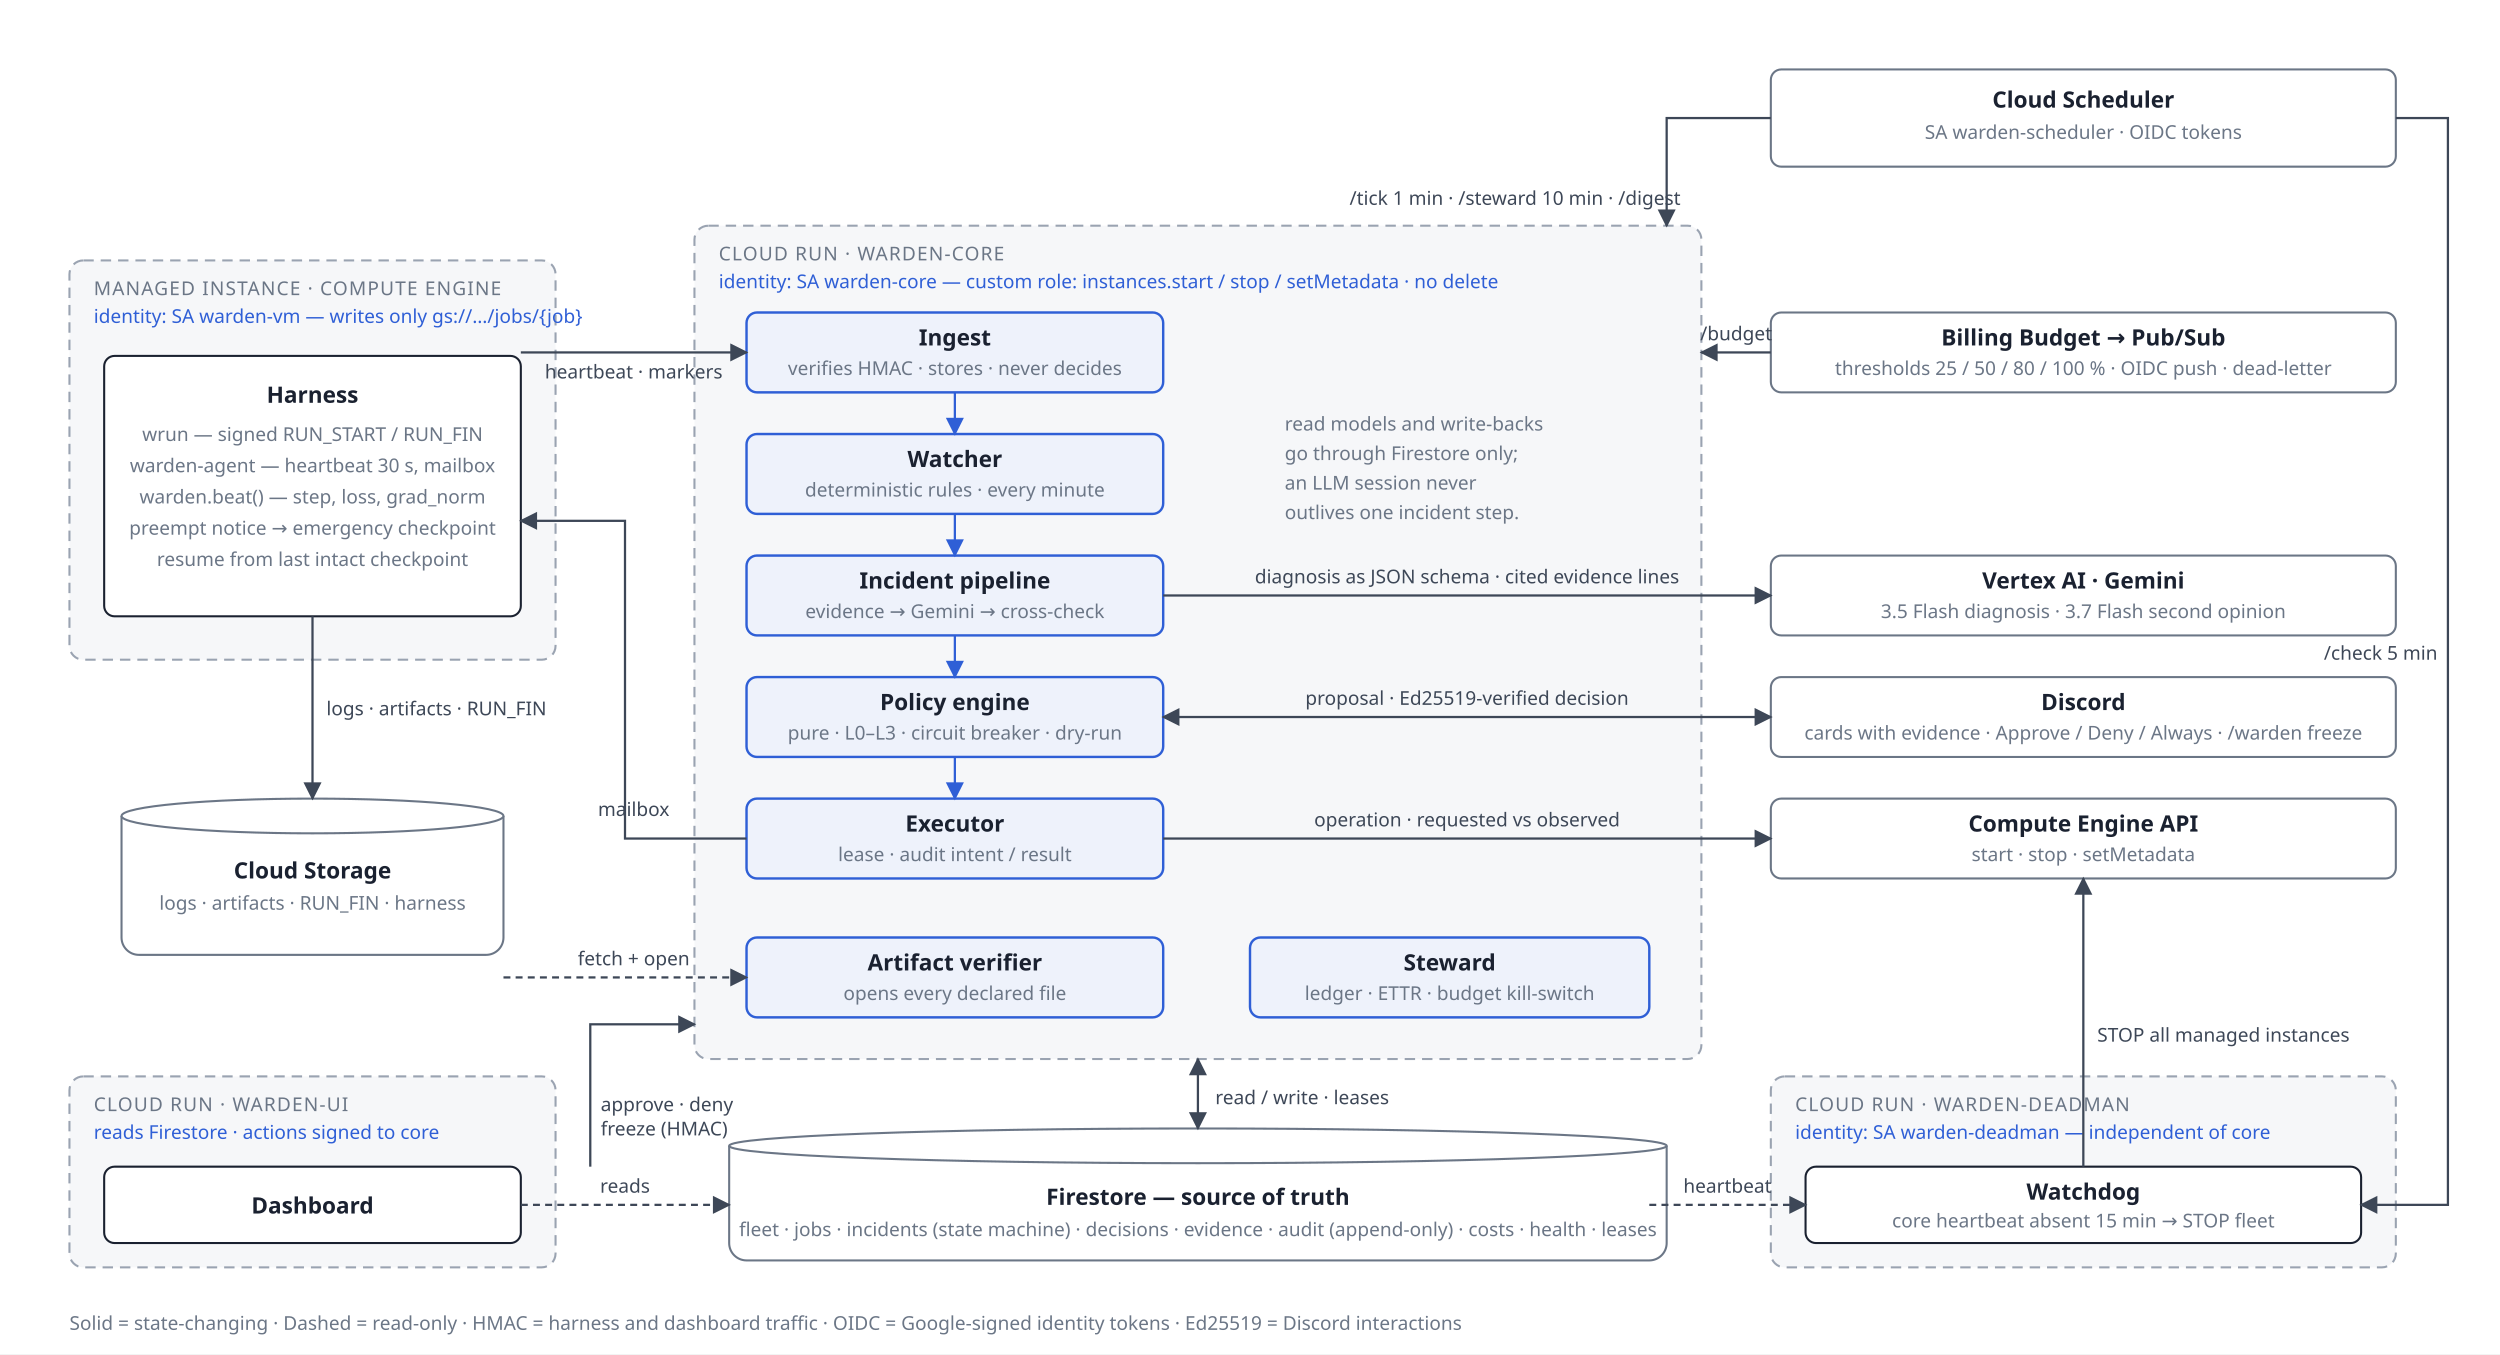
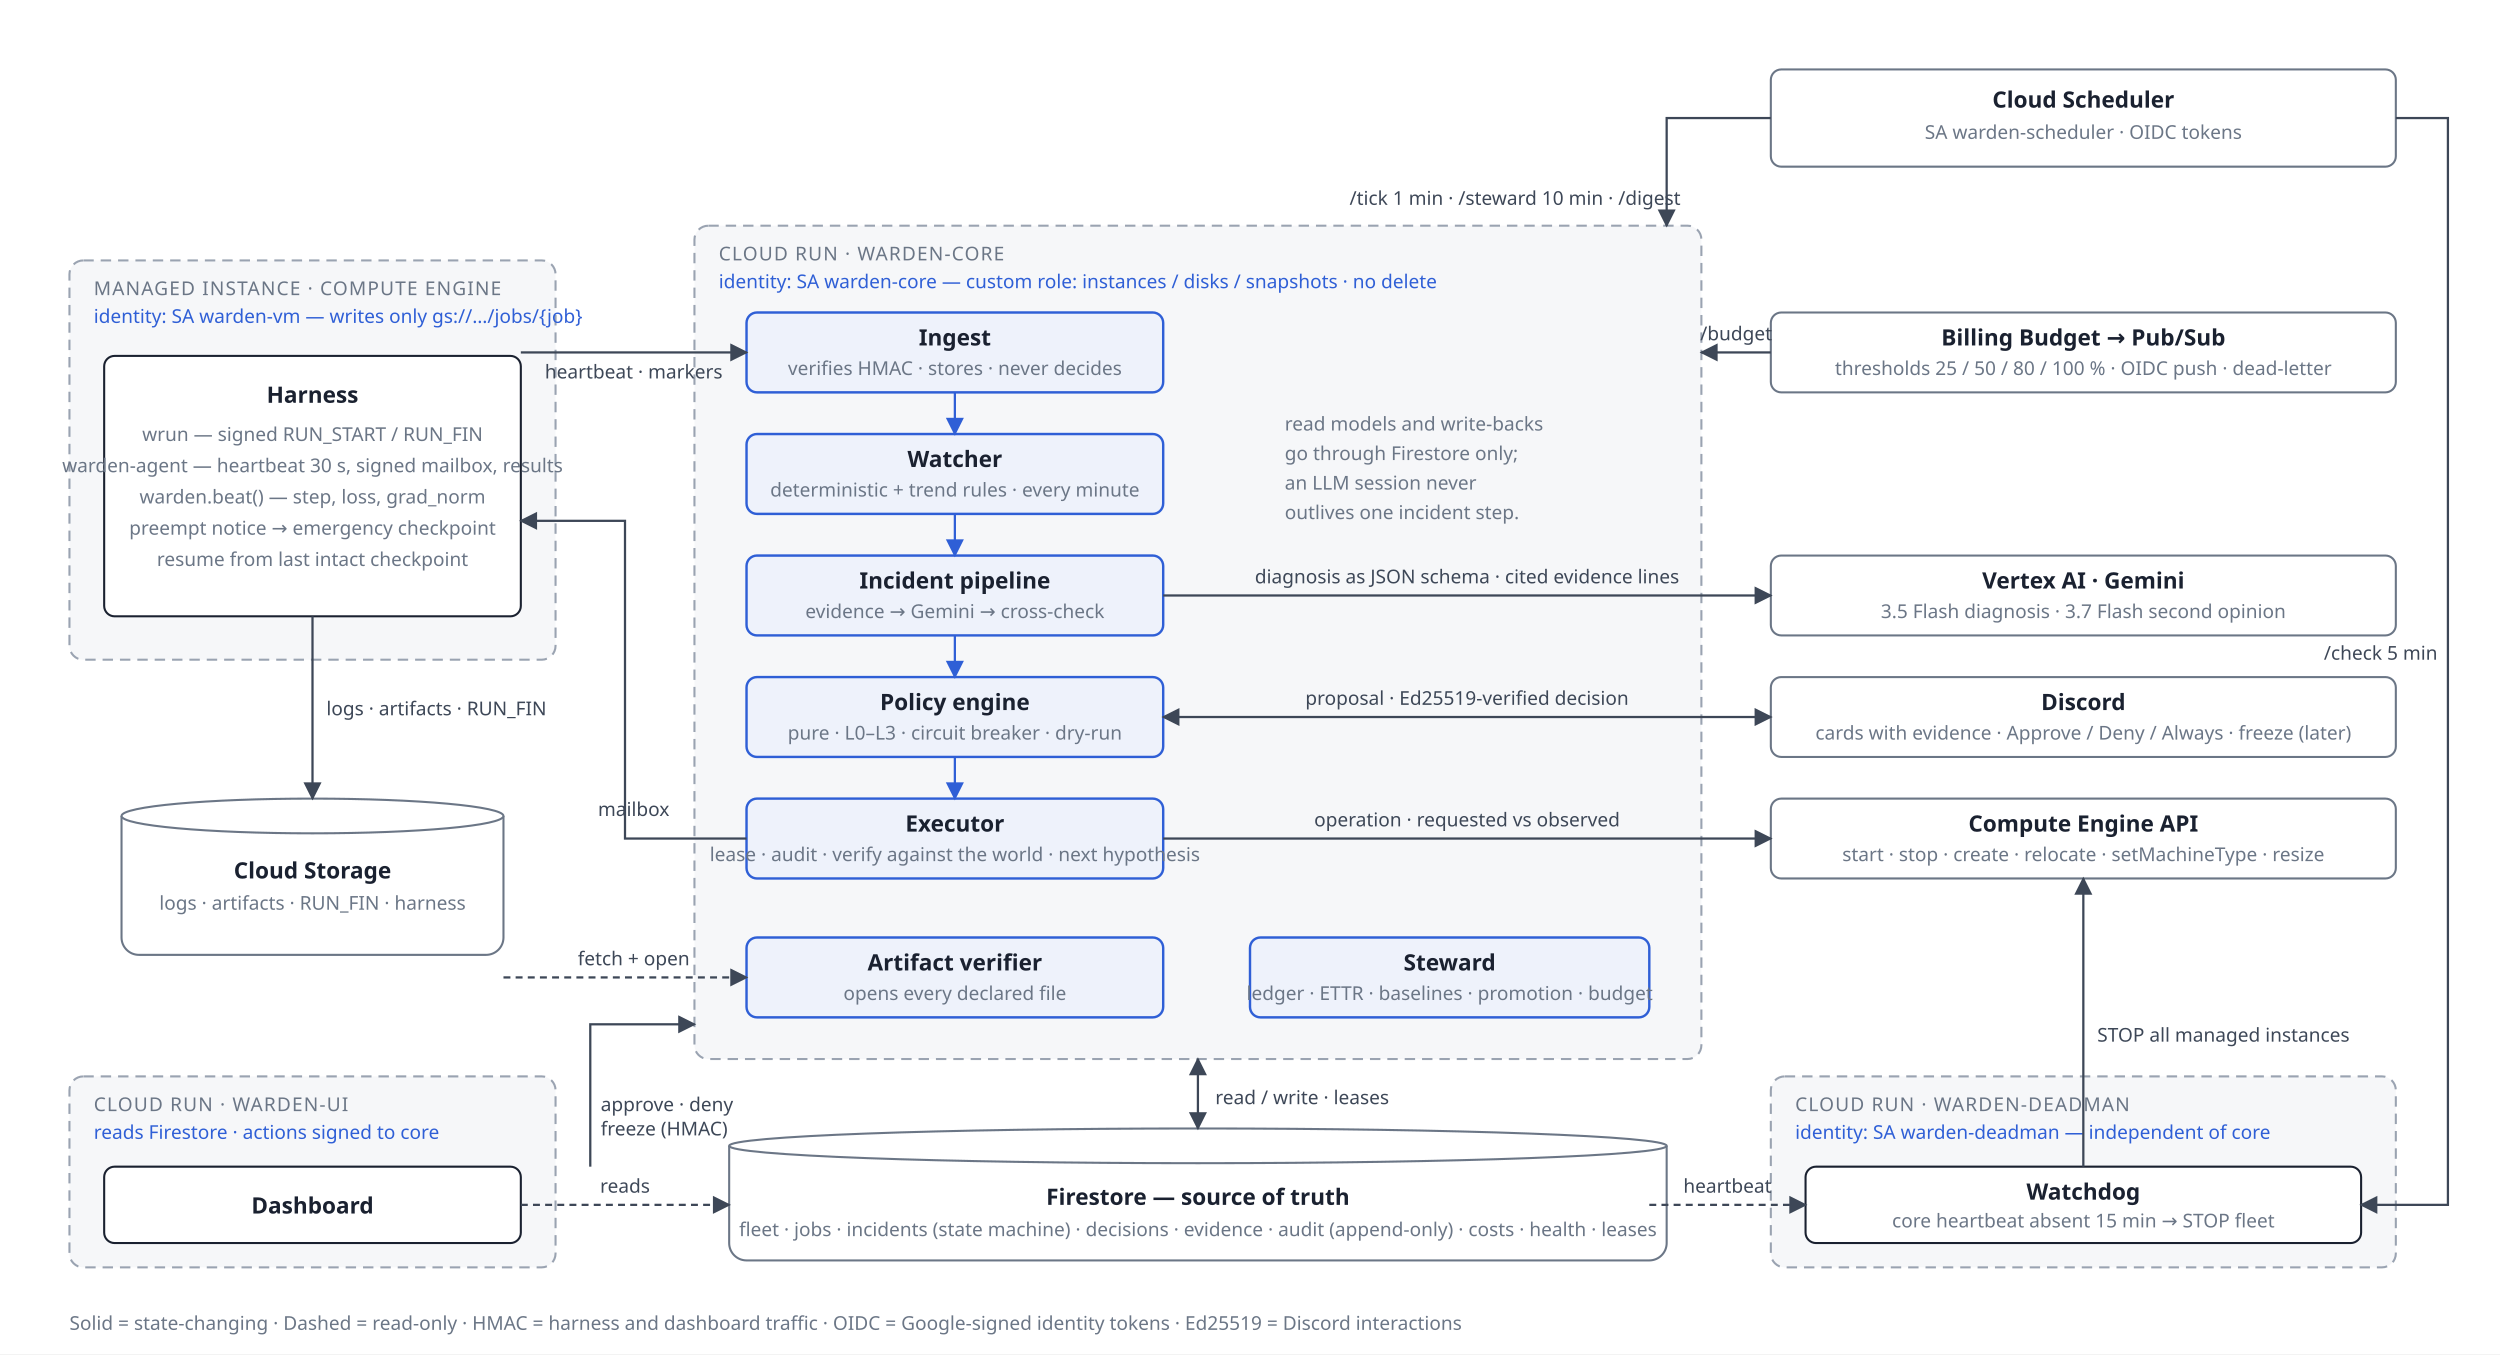
<svg xmlns="http://www.w3.org/2000/svg" viewBox="0 0 1440 780" width="1440" height="780" font-family="IBM Plex Sans, Segoe UI, system-ui, sans-serif" font-size="13" role="img" aria-label="Warden architecture with four trust boundaries: managed instance, warden-core, warden-ui, warden-deadman; Google Cloud services on the right; Firestore as the source of truth at the bottom.">
  <defs>
    <marker id="a" viewBox="0 0 10 10" refX="9" refY="5" markerWidth="8" markerHeight="8" orient="auto-start-reverse">
      <path d="M0,0 L10,5 L0,10 z" fill="#3d4757" />
    </marker>
    <marker id="ab" viewBox="0 0 10 10" refX="9" refY="5" markerWidth="8" markerHeight="8" orient="auto-start-reverse">
      <path d="M0,0 L10,5 L0,10 z" fill="#2f5fd6" />
    </marker>
  </defs>
  <rect width="1440" height="780" fill="#ffffff" />
  <style>
    .tb { fill: #f6f7f9; stroke: #9aa3b1; stroke-width: 1.2; stroke-dasharray: 6 4; }
    .tbl { fill: #6b7686; font-size: 11px; letter-spacing: .06em; }
    .id { fill: #2f5fd6; font-size: 11px; }
    .box { fill: #ffffff; stroke: #1a2130; stroke-width: 1.2; }
    .core { fill: #eef2fb; stroke: #2f5fd6; stroke-width: 1.4; }
    .ext { fill: #ffffff; stroke: #6b7686; stroke-width: 1.2; }
    .t { fill: #1a2130; } .s { fill: #6b7686; font-size: 11px; }
    .e { fill: none; stroke: #3d4757; stroke-width: 1.3; marker-end: url(#a); }
    .eb { fill: none; stroke: #2f5fd6; stroke-width: 1.3; marker-end: url(#ab); }
    .l { fill: #3d4757; font-size: 11px; }
  </style>
  <rect class="tb" x="40" y="150" width="280" height="230" rx="8" />
  <text class="tbl" x="54" y="170">MANAGED INSTANCE · COMPUTE ENGINE</text>
  <text class="id" x="54" y="186">identity: SA warden-vm — writes only gs://…/jobs/{job}</text>
  <rect class="box" x="60" y="205" width="240" height="150" rx="6" />
  <text class="t" x="180" y="232" text-anchor="middle" font-weight="600">Harness</text>
  <text class="s" x="180" y="254" text-anchor="middle">wrun — signed RUN_START / RUN_FIN</text>
-   <text class="s" x="180" y="272" text-anchor="middle">warden-agent — heartbeat 30 s, mailbox</text>
+   <text class="s" x="180" y="272" text-anchor="middle">warden-agent — heartbeat 30 s, signed mailbox, results</text>
  <text class="s" x="180" y="290" text-anchor="middle">warden.beat() — step, loss, grad_norm</text>
  <text class="s" x="180" y="308" text-anchor="middle">preempt notice → emergency checkpoint</text>
  <text class="s" x="180" y="326" text-anchor="middle">resume from last intact checkpoint</text>
  <path class="ext" d="M70 470 v70 a10 10 0 0 0 10 10 h200 a10 10 0 0 0 10 -10 v-70" fill="#fff" />
  <ellipse class="ext" cx="180" cy="470" rx="110" ry="10" fill="#fff" />
  <text class="t" x="180" y="506" text-anchor="middle" font-weight="600">Cloud Storage</text>
  <text class="s" x="180" y="524" text-anchor="middle">logs · artifacts · RUN_FIN · harness</text>
  <rect class="tb" x="40" y="620" width="280" height="110" rx="8" />
  <text class="tbl" x="54" y="640">CLOUD RUN · WARDEN-UI</text>
  <text class="id" x="54" y="656">reads Firestore · actions signed to core</text>
  <rect class="box" x="60" y="672" width="240" height="44" rx="6" />
  <text class="t" x="180" y="699" text-anchor="middle" font-weight="600">Dashboard</text>
  <rect class="tb" x="400" y="130" width="580" height="480" rx="8" />
  <text class="tbl" x="414" y="150">CLOUD RUN · WARDEN-CORE</text>
-   <text class="id" x="414" y="166">identity: SA warden-core — custom role: instances.start / stop / setMetadata · no delete</text>
+   <text class="id" x="414" y="166">identity: SA warden-core — custom role: instances / disks / snapshots · no delete</text>
  <rect class="core" x="430" y="180" width="240" height="46" rx="6" />
  <text class="t" x="550" y="199" text-anchor="middle" font-weight="600">Ingest</text>
  <text class="s" x="550" y="216" text-anchor="middle">verifies HMAC · stores · never decides</text>
  <rect class="core" x="430" y="250" width="240" height="46" rx="6" />
  <text class="t" x="550" y="269" text-anchor="middle" font-weight="600">Watcher</text>
-   <text class="s" x="550" y="286" text-anchor="middle">deterministic rules · every minute</text>
+   <text class="s" x="550" y="286" text-anchor="middle">deterministic + trend rules · every minute</text>
  <rect class="core" x="430" y="320" width="240" height="46" rx="6" />
  <text class="t" x="550" y="339" text-anchor="middle" font-weight="600">Incident pipeline</text>
  <text class="s" x="550" y="356" text-anchor="middle">evidence → Gemini → cross-check</text>
  <rect class="core" x="430" y="390" width="240" height="46" rx="6" />
  <text class="t" x="550" y="409" text-anchor="middle" font-weight="600">Policy engine</text>
  <text class="s" x="550" y="426" text-anchor="middle">pure · L0–L3 · circuit breaker · dry-run</text>
  <rect class="core" x="430" y="460" width="240" height="46" rx="6" />
  <text class="t" x="550" y="479" text-anchor="middle" font-weight="600">Executor</text>
-   <text class="s" x="550" y="496" text-anchor="middle">lease · audit intent / result</text>
+   <text class="s" x="550" y="496" text-anchor="middle">lease · audit · verify against the world · next hypothesis</text>
  <rect class="core" x="430" y="540" width="240" height="46" rx="6" />
  <text class="t" x="550" y="559" text-anchor="middle" font-weight="600">Artifact verifier</text>
  <text class="s" x="550" y="576" text-anchor="middle">opens every declared file</text>
  <rect class="core" x="720" y="540" width="230" height="46" rx="6" />
  <text class="t" x="835" y="559" text-anchor="middle" font-weight="600">Steward</text>
-   <text class="s" x="835" y="576" text-anchor="middle">ledger · ETTR · budget kill-switch</text>
+   <text class="s" x="835" y="576" text-anchor="middle">ledger · ETTR · baselines · promotion · budget</text>
  <path class="eb" d="M550 226 V250" />
  <path class="eb" d="M550 296 V320" />
  <path class="eb" d="M550 366 V390" />
  <path class="eb" d="M550 436 V460" />
  <text class="s" x="740" y="248">read models and write-backs</text>
  <text class="s" x="740" y="265">go through Firestore only;</text>
  <text class="s" x="740" y="282">an LLM session never</text>
  <text class="s" x="740" y="299">outlives one incident step.</text>
  <rect class="ext" x="1020" y="40" width="360" height="56" rx="6" />
  <text class="t" x="1200" y="62" text-anchor="middle" font-weight="600">Cloud Scheduler</text>
  <text class="s" x="1200" y="80" text-anchor="middle">SA warden-scheduler · OIDC tokens</text>
  <rect class="ext" x="1020" y="180" width="360" height="46" rx="6" />
  <text class="t" x="1200" y="199" text-anchor="middle" font-weight="600">Billing Budget → Pub/Sub</text>
  <text class="s" x="1200" y="216" text-anchor="middle">thresholds 25 / 50 / 80 / 100 % · OIDC push · dead-letter</text>
  <rect class="ext" x="1020" y="320" width="360" height="46" rx="6" />
  <text class="t" x="1200" y="339" text-anchor="middle" font-weight="600">Vertex AI · Gemini</text>
  <text class="s" x="1200" y="356" text-anchor="middle">3.5 Flash diagnosis · 3.7 Flash second opinion</text>
  <rect class="ext" x="1020" y="390" width="360" height="46" rx="6" />
  <text class="t" x="1200" y="409" text-anchor="middle" font-weight="600">Discord</text>
-   <text class="s" x="1200" y="426" text-anchor="middle">cards with evidence · Approve / Deny / Always · /warden freeze</text>
+   <text class="s" x="1200" y="426" text-anchor="middle">cards with evidence · Approve / Deny / Always · freeze (later)</text>
  <rect class="ext" x="1020" y="460" width="360" height="46" rx="6" />
  <text class="t" x="1200" y="479" text-anchor="middle" font-weight="600">Compute Engine API</text>
-   <text class="s" x="1200" y="496" text-anchor="middle">start · stop · setMetadata</text>
+   <text class="s" x="1200" y="496" text-anchor="middle">start · stop · create · relocate · setMachineType · resize</text>
  <rect class="tb" x="1020" y="620" width="360" height="110" rx="8" />
  <text class="tbl" x="1034" y="640">CLOUD RUN · WARDEN-DEADMAN</text>
  <text class="id" x="1034" y="656">identity: SA warden-deadman — independent of core</text>
  <rect class="box" x="1040" y="672" width="320" height="44" rx="6" />
  <text class="t" x="1200" y="691" text-anchor="middle" font-weight="600">Watchdog</text>
  <text class="s" x="1200" y="707" text-anchor="middle">core heartbeat absent 15 min → STOP fleet</text>
  <path class="ext" d="M420 660 v56 a10 10 0 0 0 10 10 h520 a10 10 0 0 0 10 -10 v-56" fill="#fff" />
  <ellipse class="ext" cx="690" cy="660" rx="270" ry="10" fill="#fff" />
  <text class="t" x="690" y="694" text-anchor="middle" font-weight="600">Firestore — source of truth</text>
  <text class="s" x="690" y="712" text-anchor="middle">fleet · jobs · incidents (state machine) · decisions · evidence · audit (append-only) · costs · health · leases</text>
  <path class="e" d="M300 203 H430" />
  <text class="l" x="365" y="218" text-anchor="middle">heartbeat · markers</text>
  <path class="e" d="M430 483 H360 V300 H300" />
  <text class="l" x="365" y="470" text-anchor="middle">mailbox</text>
  <path class="e" d="M180 355 V460" />
  <text class="l" x="188" y="412">logs · artifacts · RUN_FIN</text>
  <path class="e" d="M290 563 H430" stroke-dasharray="4 3" />
  <text class="l" x="365" y="556" text-anchor="middle">fetch + open</text>
  <path class="e" d="M300 694 H420" stroke-dasharray="4 3" />
  <text class="l" x="360" y="687" text-anchor="middle">reads</text>
  <path class="e" d="M340 672 V590 H400" />
  <text class="l" x="346" y="640">approve · deny</text>
  <text class="l" x="346" y="654">freeze (HMAC)</text>
  <path class="e" d="M690 610 V650" marker-start="url(#a)" />
  <text class="l" x="700" y="636">read / write · leases</text>
  <path class="e" d="M1020 68 H960 V130" />
  <text class="l" x="968" y="118" text-anchor="end">/tick 1 min · /steward 10 min · /digest</text>
  <path class="e" d="M1380 68 H1410 V694 H1360" />
  <text class="l" x="1404" y="380" text-anchor="end">/check 5 min</text>
  <path class="e" d="M1020 203 H980" />
  <text class="l" x="1000" y="196" text-anchor="middle">/budget</text>
  <path class="e" d="M670 343 H1020" />
  <text class="l" x="845" y="336" text-anchor="middle">diagnosis as JSON schema · cited evidence lines</text>
  <path class="e" d="M670 413 H1020" marker-start="url(#a)" />
  <text class="l" x="845" y="406" text-anchor="middle">proposal · Ed25519-verified decision</text>
  <path class="e" d="M670 483 H1020" />
  <text class="l" x="845" y="476" text-anchor="middle">operation · requested vs observed</text>
  <path class="e" d="M950 694 H1040" stroke-dasharray="4 3" />
  <text class="l" x="995" y="687" text-anchor="middle">heartbeat</text>
  <path class="e" d="M1200 672 V506" />
  <text class="l" x="1208" y="600">STOP all managed instances</text>
  <text class="s" x="40" y="766">Solid = state-changing · Dashed = read-only · HMAC = harness and dashboard traffic · OIDC = Google-signed identity tokens · Ed25519 = Discord interactions</text>
</svg>
